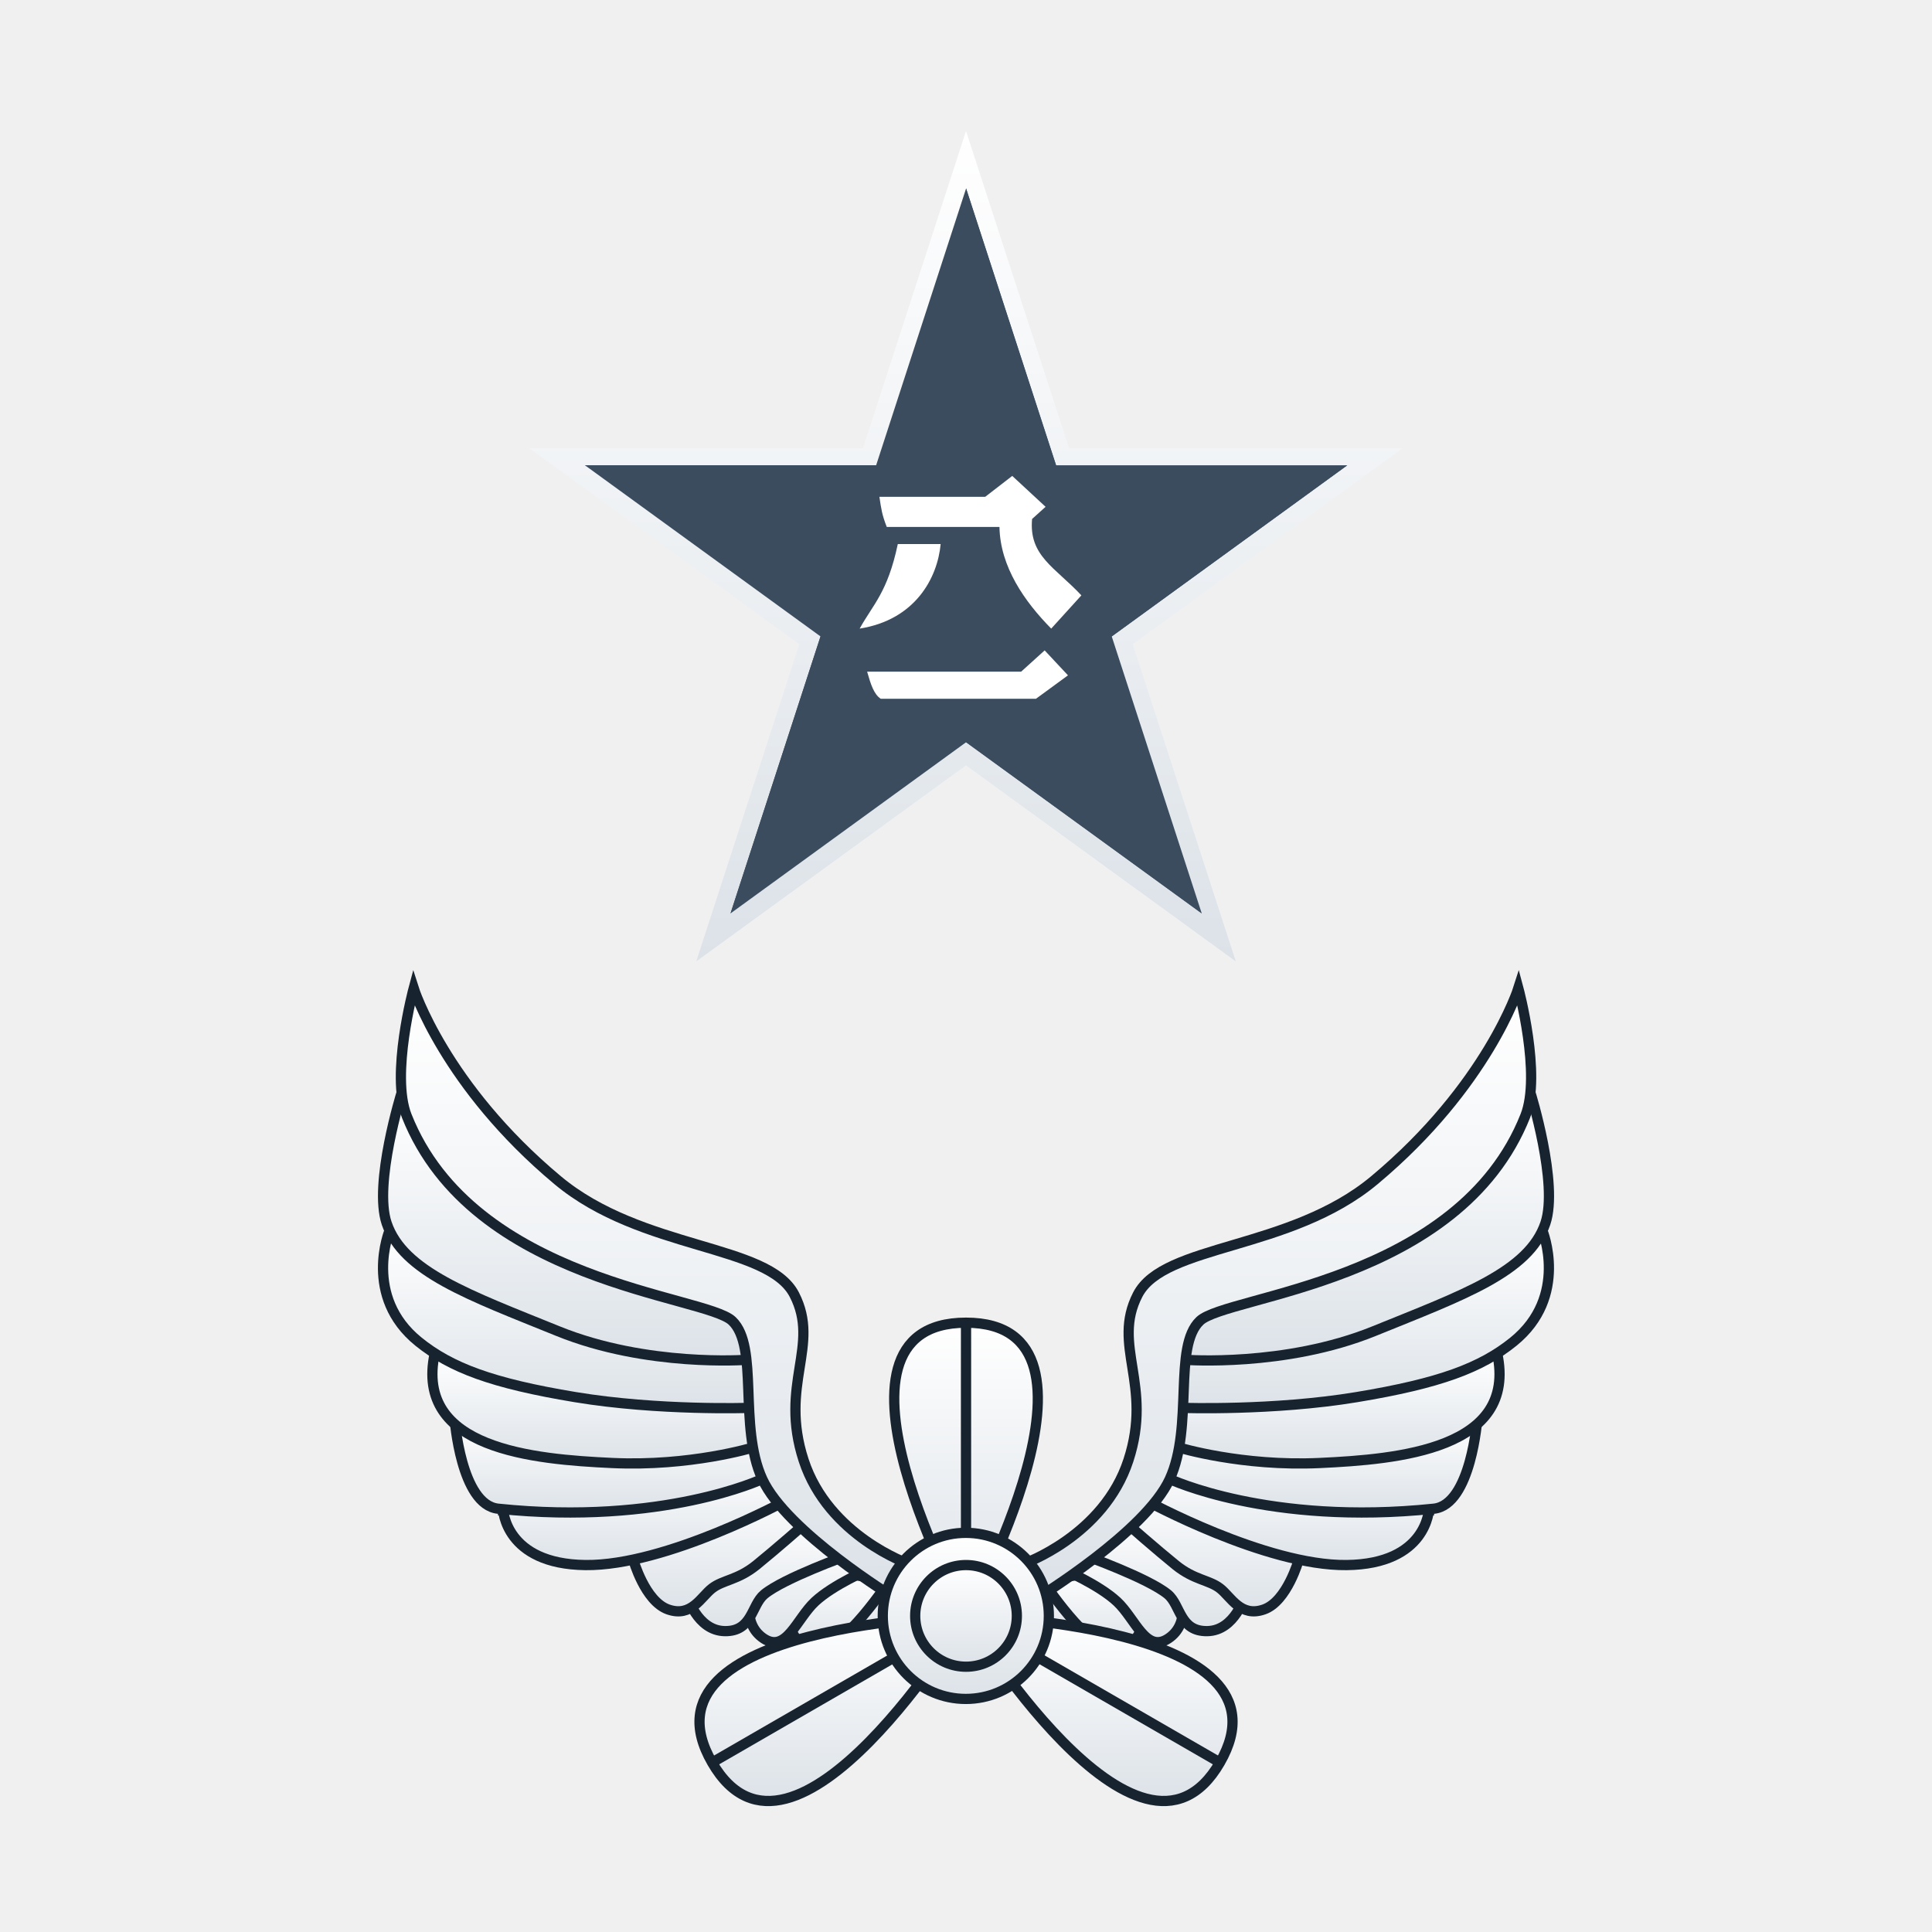
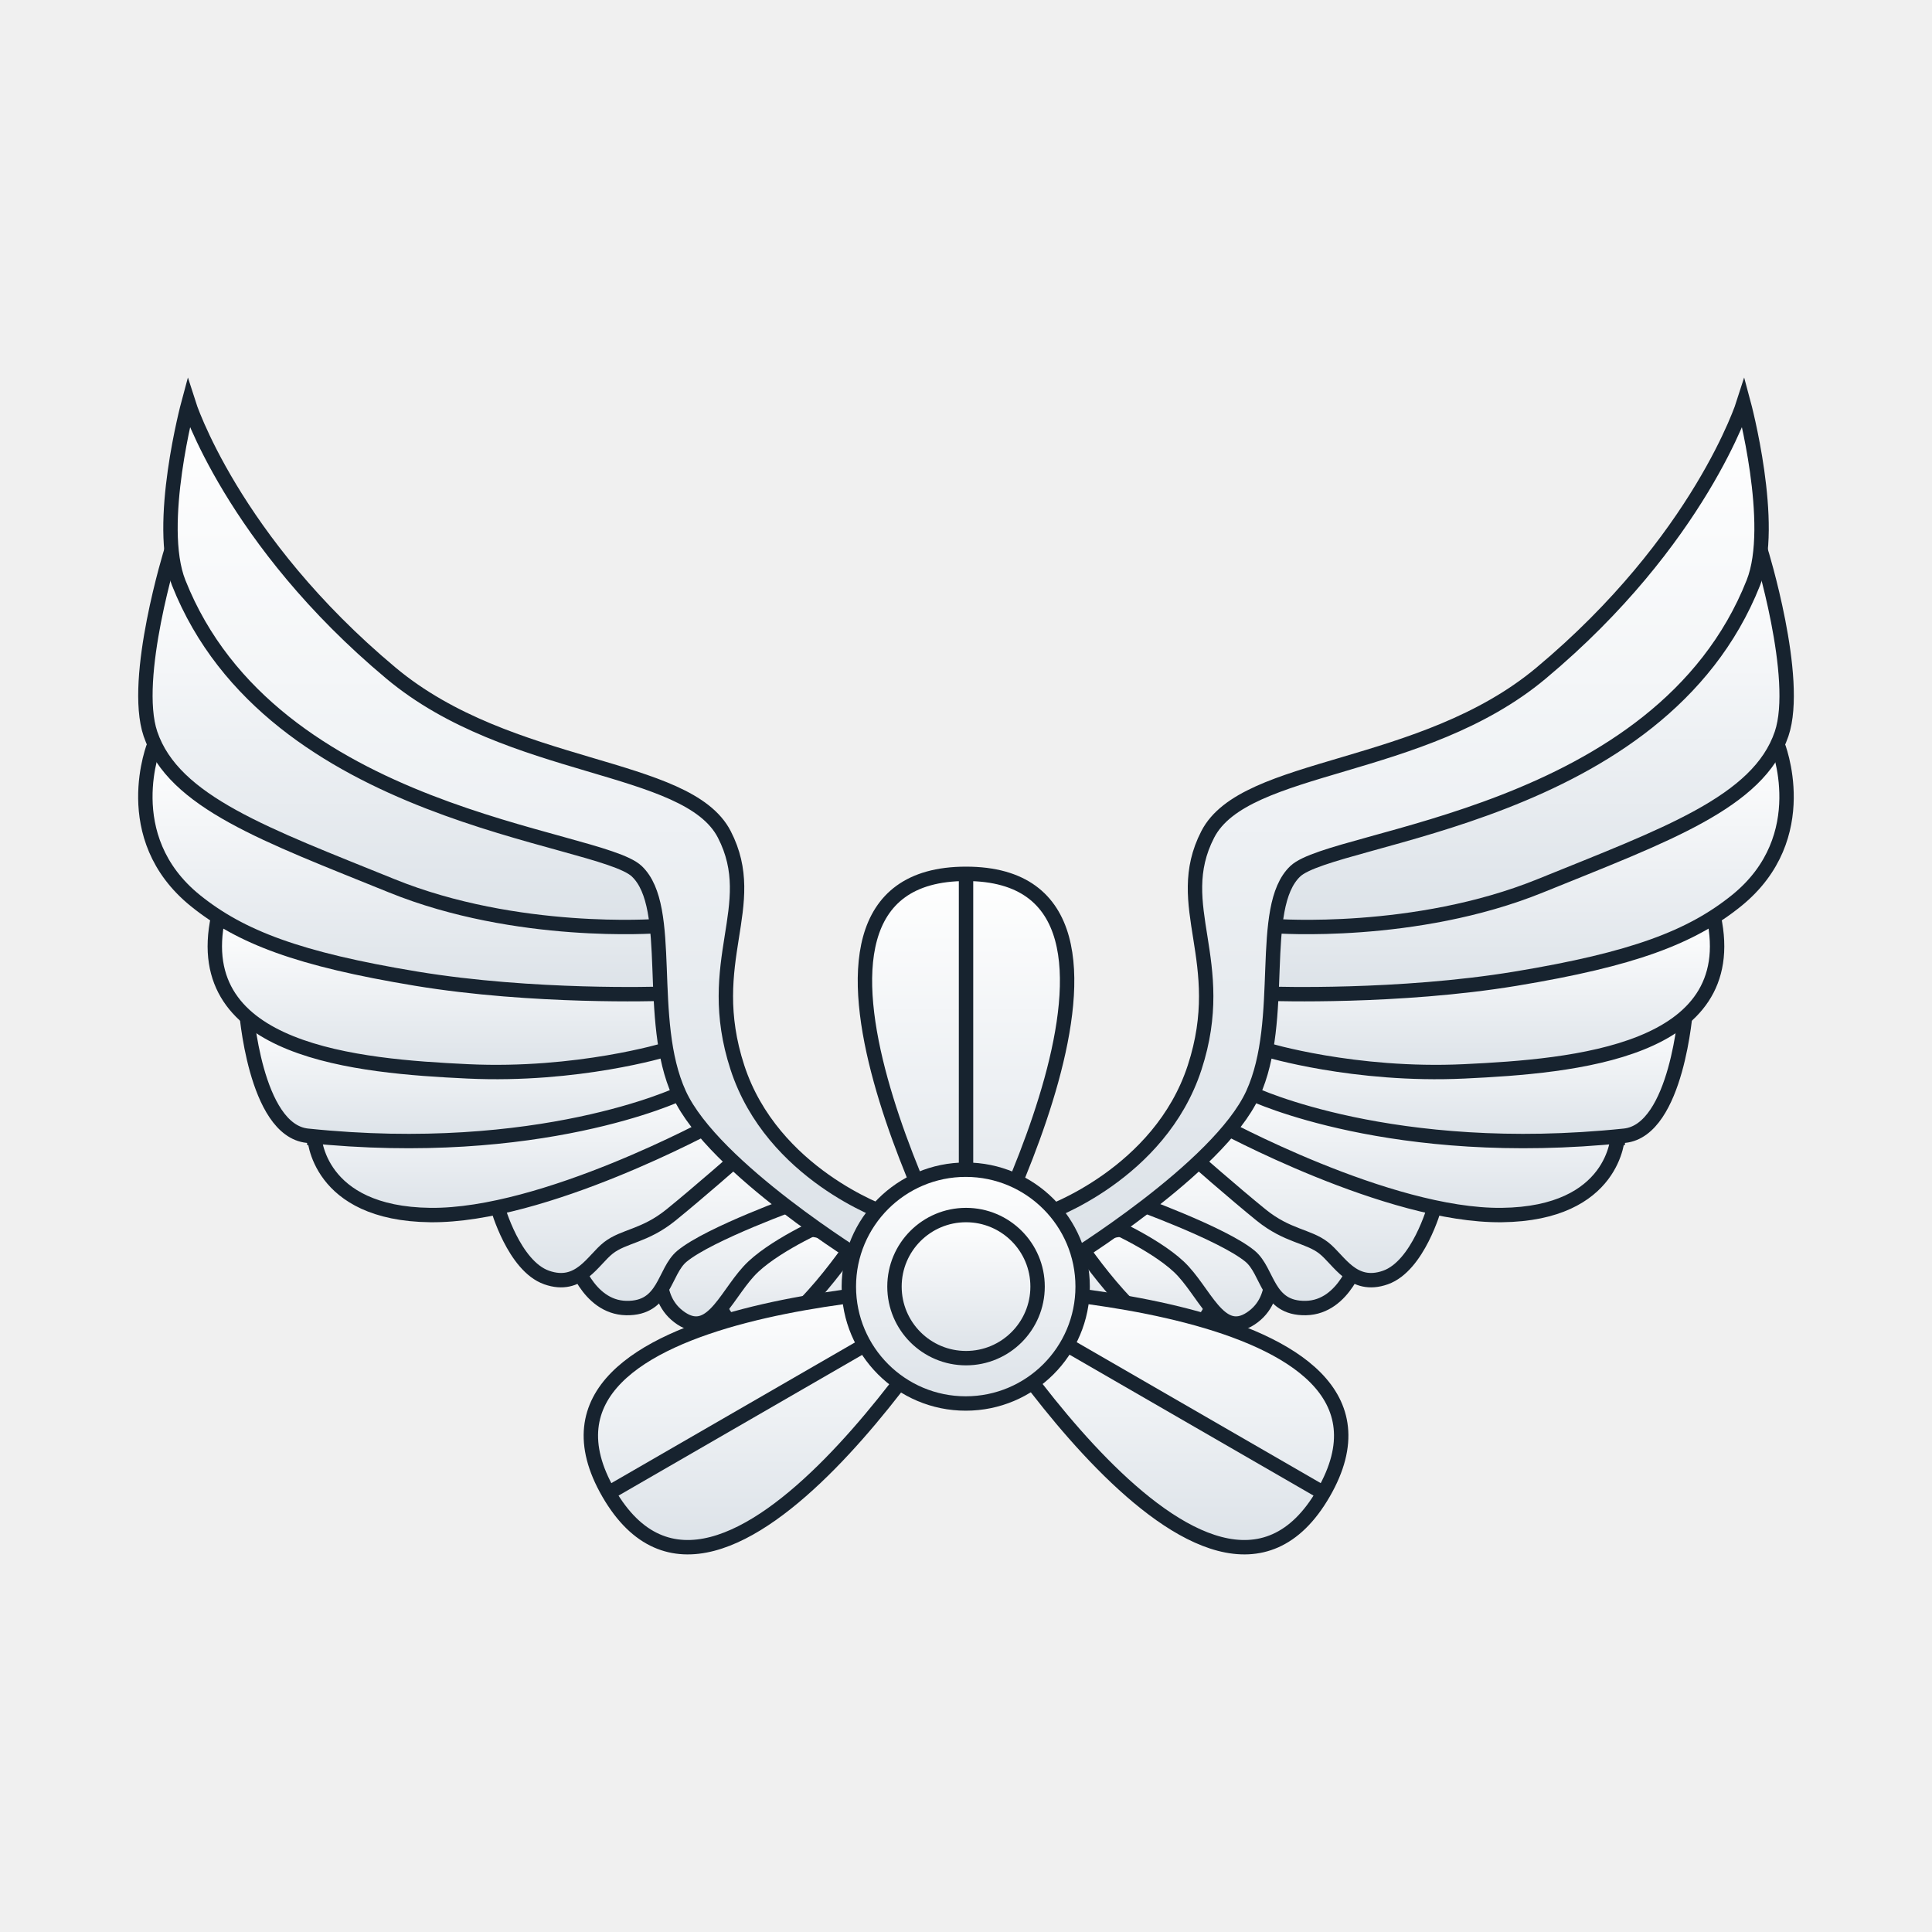
<svg xmlns="http://www.w3.org/2000/svg" width="256" height="256" viewBox="0 0 256 256">
  <defs>
    <linearGradient id="white" x1="0" y1="0" x2="0" y2="1">
      <stop stop-color="#ffffff" />
      <stop offset="1" stop-color="#dce2e8" />
    </linearGradient>
  </defs>
-   <svg x="16" y="16" width="224" height="224" viewBox="105.394 133.97 116.008 165.303" preserveAspectRatio="xMidYMid meet">
-     <g id="b">
-       <path id="c" d="M206.09,165.99l-69.07,50.18,26.38-81.2,26.38,81.2-69.07-50.18" fill="url(#white)" />
-       <path id="d" d="M200.68,167.66l-60.31,43.82,23.04-70.9,23.04,70.9-60.31-43.82" fill="#3b4c5f" />
-       <polygon points="140.37 211.48 163.4 180.03 149.17 184.4 140.37 211.48" fill="#3b4c5f" />
-       <polygon points="126.13 167.66 163.4 180.03 154.61 167.66 126.13 167.66" fill="#3b4c5f" />
-       <polygon points="163.4 140.59 163.4 180.03 172.2 167.66 163.4 140.59" fill="#3b4c5f" />
-       <polygon points="200.68 167.66 163.4 180.03 177.64 184.4 200.68 167.66" fill="#3b4c5f" />
-       <polygon points="186.45 211.48 163.4 180.03 163.4 194.74 186.45 211.48" fill="#3b4c5f" />
-       <path id="e" d="M153,183.63c5.43-.86,7.61-4.94,7.92-8.27h-4.19c-1,4.75-2.44,5.92-3.73,8.27h0Z" fill="#ffffff" />
-       <path id="f" d="M154.93,170.74c.18,1.2,.25,1.75,.72,2.95h11.02c.07,3.9,2.46,7.3,5.06,9.94l2.95-3.25c-2.58-2.76-5.15-3.85-4.82-7.47l1.32-1.19-3.26-3.02-2.64,2.04h-10.35Z" fill="#ffffff" />
-       <path id="g" d="M153.73,187.84h15.06l2.3-2.08,2.28,2.44-3.13,2.29h-15.18c-.67-.44-.98-1.42-1.33-2.65h0Z" fill="#ffffff" />
-     </g>
+   <svg x="16" y="16" width="224" height="224" viewBox="104.686 215.839 117.424 84.124" preserveAspectRatio="xMidYMid meet">
    <g>
      <g>
        <polygon points="150.61 281.88 156.92 282.23 157.36 276.18 153.07 278.43 150.61 281.88" fill="url(#white)" stroke="#17232f" stroke-miterlimit="10" />
        <path d="M155.87,276.77s-4.41,6.71-6.96,6.71-3.07-3.35-3.07-3.35l5.02-4.26,5.02,.91h0Z" fill="url(#white)" stroke="#17232f" stroke-miterlimit="10" />
        <path d="M153.91,275.62s-3.49,1.49-5.28,3.16-2.81,5.05-5,3.61-1.27-4.39-1.27-4.39l9.74-5.42,1.82,3.04h-.01Z" fill="url(#white)" stroke="#17232f" stroke-miterlimit="10" />
        <path d="M151.85,274.24s-6.27,2.24-8.18,3.82c-1.28,1.06-1.15,3.65-3.87,3.6s-3.69-3.52-3.69-3.52l10.64-8.08,4.16,2.19,.93,1.99h0Z" fill="url(#white)" stroke="#17232f" stroke-miterlimit="10" />
        <path d="M147.74,271.08s-3.01,2.64-4.84,4.12-3.26,1.44-4.34,2.28-2.01,2.86-4.29,2.06-3.41-4.88-3.41-4.88l14.97-7.64,1.9,4.06h0Z" fill="url(#white)" stroke="#17232f" stroke-miterlimit="10" />
        <path d="M118.13,269.73s.17,5.38,8.06,5.47c7.89,.09,19.65-6.33,19.65-6.33l-4.16-3.82-23.55,4.69h0Z" fill="url(#white)" stroke="#17232f" stroke-miterlimit="10" />
        <path d="M143.47,266.79s-9.7,4.58-25.82,2.9c-3.66-.38-4.26-8.83-4.26-8.83,0,0,9.52,4.83,15.67,3.71s15.13-1.66,15.13-1.66l-.72,3.88Z" fill="url(#white)" stroke="#17232f" stroke-miterlimit="10" />
        <path d="M142.56,263.71s-6.13,1.87-13.77,1.51-19.36-1.34-17.34-10.72l33.18,5.18-2.07,4.03Z" fill="url(#white)" stroke="#17232f" stroke-miterlimit="10" />
        <path d="M142.18,259.83s-8.82,.3-16.98-1.05-12.18-2.88-15.33-5.42c-5.48-4.43-2.84-10.87-2.84-10.87l36.63,12.7-1.49,4.64h0Z" fill="url(#white)" stroke="#17232f" stroke-miterlimit="10" />
        <path d="M108.21,229.01s9.42,13.69,16.12,15.92c6.7,2.23,19.86,5.99,19.86,5.99l-2.26,4.21s-9.72,.73-18.42-2.8-15.15-5.8-16.76-10.55c-1.31-3.86,1.46-12.77,1.46-12.77Z" fill="url(#white)" stroke="#17232f" stroke-miterlimit="10" />
        <path d="M157.81,275.09s-7.87-2.72-10.29-10.14,1.66-11.2-.91-16.19-14.88-4.29-23.15-11.2c-11.05-9.23-14.07-18.76-14.07-18.76,0,0-2.28,8.46-.68,12.48,6.48,16.35,29.17,17.53,31.82,20.04s.59,10.31,2.95,15.47,12.96,11.64,12.96,11.64l1.37-3.34Z" fill="url(#white)" stroke="#17232f" stroke-miterlimit="10" />
      </g>
      <g>
        <polygon points="176.19 281.88 169.87 282.23 169.44 276.18 173.73 278.43 176.19 281.88" fill="url(#white)" stroke="#17232f" stroke-miterlimit="10" />
        <path d="M170.93,276.77s4.41,6.71,6.96,6.71,3.07-3.35,3.07-3.35l-5.02-4.26-5.02,.91h0Z" fill="url(#white)" stroke="#17232f" stroke-miterlimit="10" />
        <path d="M172.89,275.62s3.49,1.49,5.28,3.16,2.81,5.05,5,3.61,1.27-4.39,1.27-4.39l-9.74-5.42-1.82,3.04h.01Z" fill="url(#white)" stroke="#17232f" stroke-miterlimit="10" />
        <path d="M174.95,274.24s6.27,2.24,8.18,3.82c1.28,1.06,1.15,3.65,3.87,3.6s3.69-3.52,3.69-3.52l-10.64-8.08-4.16,2.19-.93,1.99h-.01Z" fill="url(#white)" stroke="#17232f" stroke-miterlimit="10" />
        <path d="M179.06,271.08s3.01,2.64,4.84,4.12,3.26,1.44,4.34,2.28,2.01,2.86,4.29,2.06,3.41-4.88,3.41-4.88l-14.97-7.64-1.9,4.06h0Z" fill="url(#white)" stroke="#17232f" stroke-miterlimit="10" />
        <path d="M208.67,269.73s-.17,5.38-8.06,5.47-19.65-6.33-19.65-6.33l4.16-3.82,23.55,4.69h0Z" fill="url(#white)" stroke="#17232f" stroke-miterlimit="10" />
        <path d="M183.32,266.79s9.7,4.58,25.82,2.9c3.66-.38,4.26-8.83,4.26-8.83,0,0-9.52,4.83-15.67,3.71s-15.13-1.66-15.13-1.66l.72,3.88Z" fill="url(#white)" stroke="#17232f" stroke-miterlimit="10" />
        <path d="M184.23,263.71s6.13,1.87,13.77,1.51,19.36-1.34,17.34-10.72l-33.18,5.18,2.07,4.03h0Z" fill="url(#white)" stroke="#17232f" stroke-miterlimit="10" />
        <path d="M184.61,259.83s8.82,.3,16.98-1.05,12.18-2.88,15.33-5.42c5.48-4.43,2.84-10.87,2.84-10.87l-36.63,12.7,1.49,4.64h0Z" fill="url(#white)" stroke="#17232f" stroke-miterlimit="10" />
        <path d="M218.59,229.01s-9.42,13.69-16.12,15.92-19.86,5.99-19.86,5.99l2.26,4.21s9.72,.73,18.42-2.8,15.15-5.8,16.76-10.55c1.31-3.86-1.46-12.77-1.46-12.77h0Z" fill="url(#white)" stroke="#17232f" stroke-miterlimit="10" />
        <path d="M168.99,275.09s7.87-2.72,10.29-10.14-1.66-11.2,.91-16.19,14.88-4.29,23.15-11.2c11.05-9.23,14.07-18.76,14.07-18.76,0,0,2.28,8.46,.68,12.48-6.48,16.35-29.17,17.53-31.82,20.04s-.59,10.31-2.95,15.47-12.96,11.64-12.96,11.64l-1.37-3.34h0Z" fill="url(#white)" stroke="#17232f" stroke-miterlimit="10" />
      </g>
      <g>
        <path d="M163.4,280.17s15.8-28.67,0-28.67,0,28.67,0,28.67Z" fill="url(#white)" stroke="#17232f" stroke-miterlimit="10" />
        <line x1="163.4" y1="251.5" x2="163.4" y2="280.17" fill="none" stroke="#17232f" stroke-miterlimit="10" />
      </g>
      <g>
        <path d="M163.4,280.17s-32.73,.65-24.83,14.34c7.9,13.68,24.83-14.34,24.83-14.34Z" fill="url(#white)" stroke="#17232f" stroke-miterlimit="10" />
        <line x1="138.57" y1="294.51" x2="163.4" y2="280.17" fill="none" stroke="#17232f" stroke-miterlimit="10" />
      </g>
      <g>
        <path d="M163.4,280.17s16.93,28.02,24.83,14.34c7.9-13.68-24.83-14.34-24.83-14.34Z" fill="url(#white)" stroke="#17232f" stroke-miterlimit="10" />
        <line x1="188.23" y1="294.51" x2="163.4" y2="280.17" fill="none" stroke="#17232f" stroke-miterlimit="10" />
      </g>
      <circle cx="163.38" cy="280.17" r="8.12" fill="url(#white)" stroke="#17232f" stroke-miterlimit="10" />
      <circle cx="163.4" cy="280.17" r="4.97" fill="url(#white)" stroke="#17232f" stroke-miterlimit="10" />
    </g>
  </svg>
</svg>
